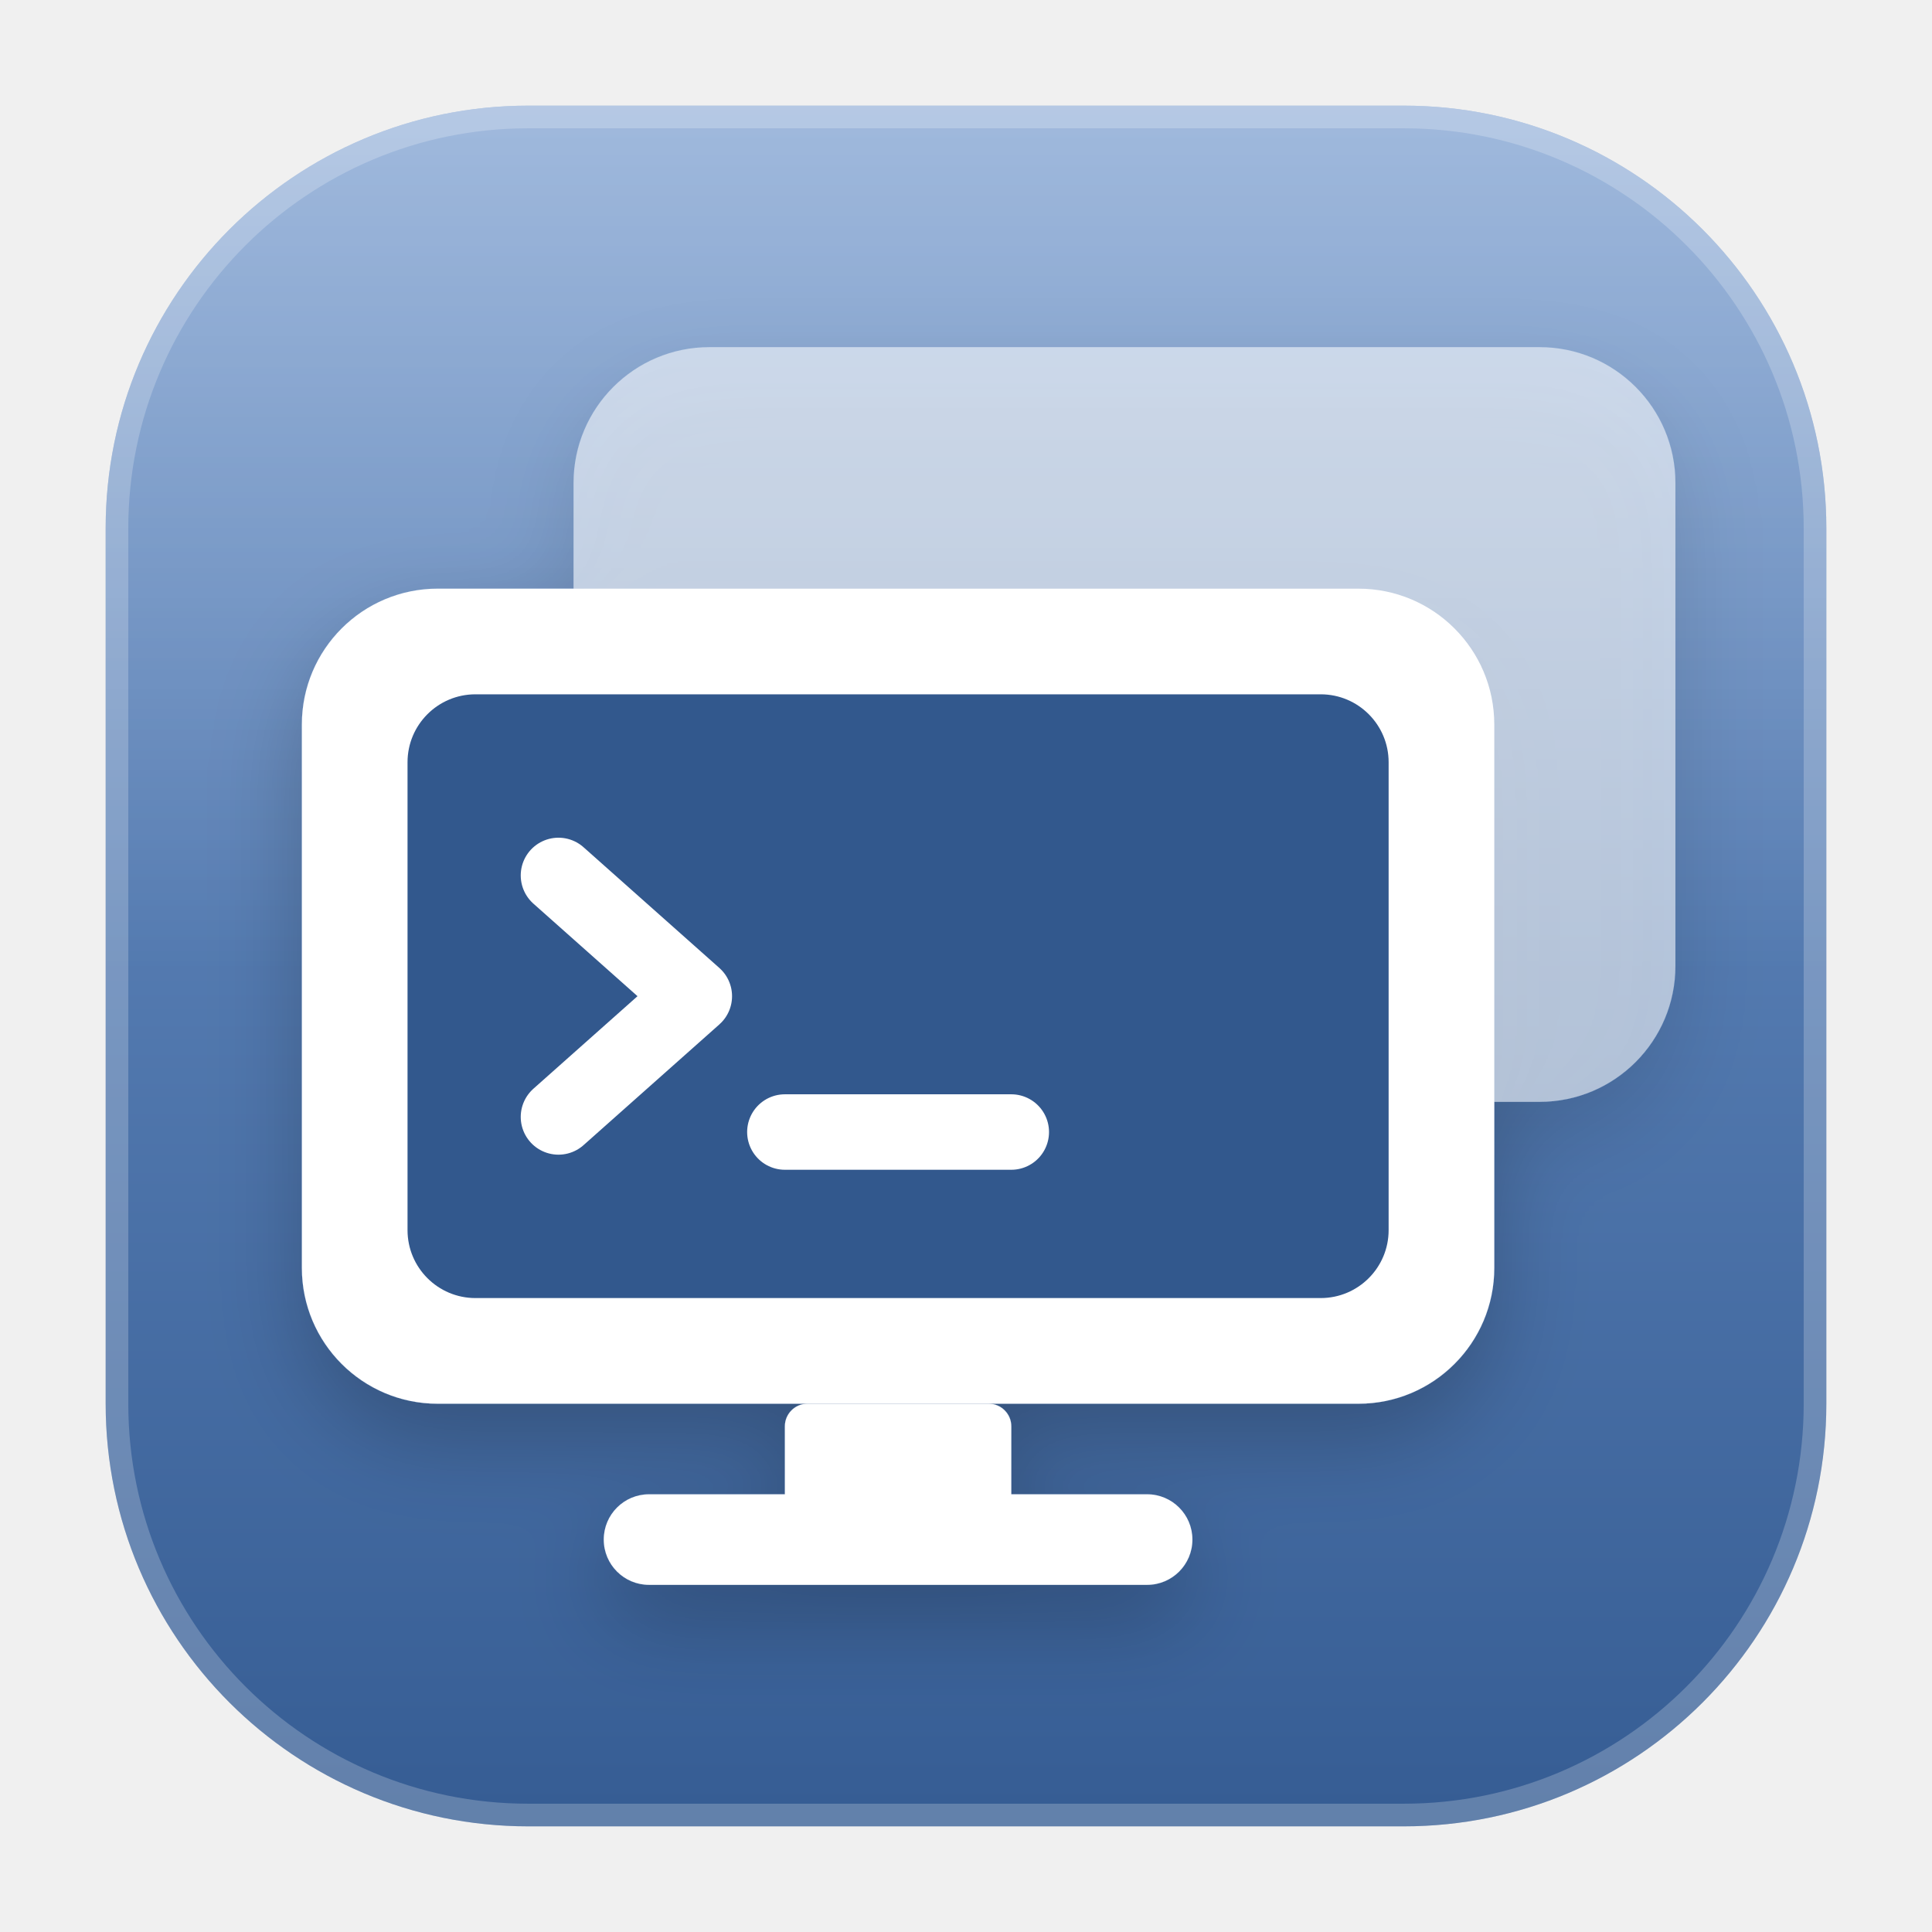
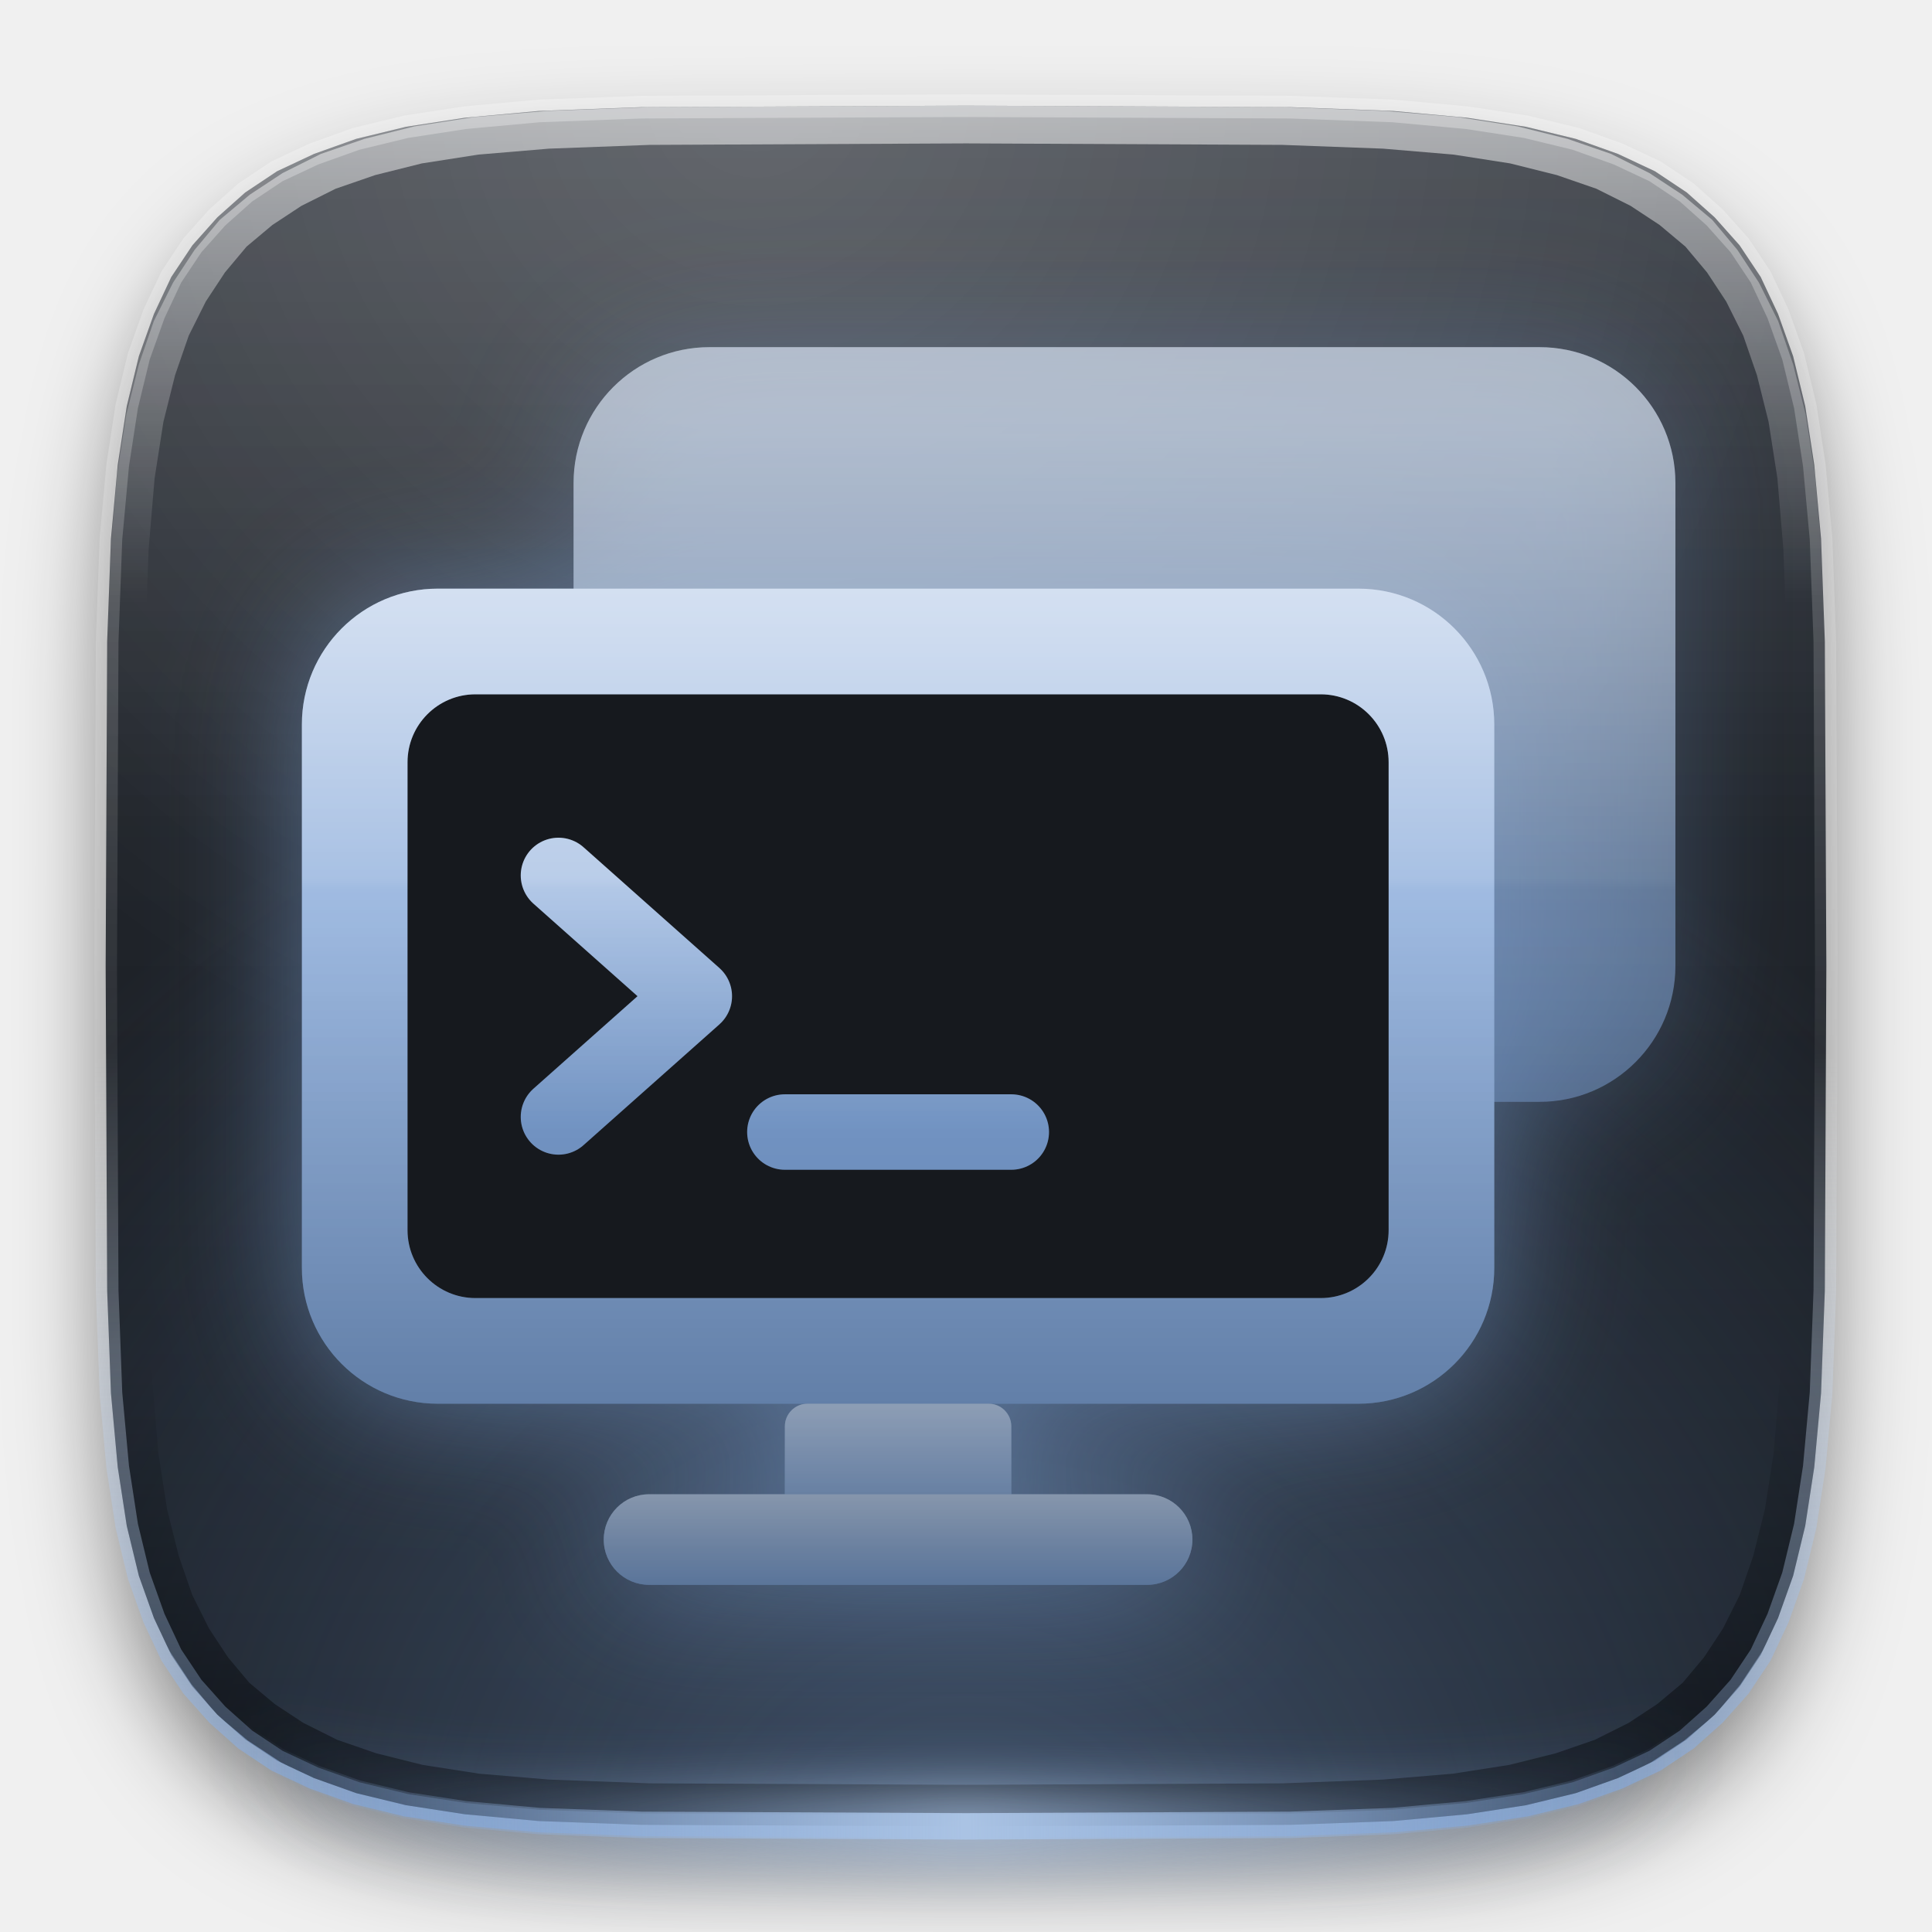
<svg xmlns="http://www.w3.org/2000/svg" viewBox="0 0 256 256" width="256" height="256">
  <defs>
-     <linearGradient id="g" x1="0" y1="0" x2="0" y2="1">
-       <stop offset="0" stop-color="#7197CC" />
-       <stop offset="1" stop-color="#355C93" />
+     <linearGradient id="tile" x1="0" y1="0" x2="0" y2="1">
+       <stop offset="0" stop-color="#2B3038" />
+       <stop offset="1" stop-color="#121519" />
    </linearGradient>
-     <linearGradient id="s" x1="0" y1="0" x2="0" y2="1">
-       <stop offset="0" stop-color="#fff" stop-opacity=".34" />
-       <stop offset=".5" stop-color="#fff" stop-opacity="0" />
+     <radialGradient id="glow" cx=".5" cy="1.04" r=".72">
+       <stop offset="0" stop-color="#7DA2D6" stop-opacity=".42" />
+       <stop offset="1" stop-color="#7DA2D6" stop-opacity="0" />
+     </radialGradient>
+     <linearGradient id="sheen" x1="0" y1="0" x2="0" y2="1">
+       <stop offset="0" stop-color="#fff" stop-opacity=".14" />
+       <stop offset=".42" stop-color="#fff" stop-opacity="0" />
    </linearGradient>
-     <filter id="d" x="-20%" y="-20%" width="140%" height="150%">
-       <feDropShadow dx="0" dy="5" stdDeviation="6" flood-color="#000" flood-opacity=".22" />
+     <radialGradient id="spec" cx=".38" cy="0" r=".6">
+       <stop offset="0" stop-color="#fff" stop-opacity=".16" />
+       <stop offset="1" stop-color="#fff" stop-opacity="0" />
+     </radialGradient>
+     <linearGradient id="rim" x1="0" y1="0" x2="0" y2="1">
+       <stop offset="0" stop-color="#fff" stop-opacity=".30" />
+       <stop offset=".55" stop-color="#fff" stop-opacity=".06" />
+       <stop offset="1" stop-color="#7DA2D6" stop-opacity=".75" />
+     </linearGradient>
+     <linearGradient id="hi" gradientUnits="userSpaceOnUse" x1="0" y1="14" x2="0" y2="80">
+       <stop offset="0" stop-color="#fff" stop-opacity=".55" />
+       <stop offset="1" stop-color="#fff" stop-opacity="0" />
+     </linearGradient>
+     <linearGradient id="lo" gradientUnits="userSpaceOnUse" x1="0" y1="180" x2="0" y2="242">
+       <stop offset="0" stop-color="#000" stop-opacity="0" />
+       <stop offset="1" stop-color="#000" stop-opacity=".55" />
+     </linearGradient>
+     <filter id="drop" x="-20%" y="-20%" width="140%" height="150%">
+       <feGaussianBlur stdDeviation="6" />
+       <feOffset dy="6" />
    </filter>
+     <clipPath id="inside">
+       <path d="M242.0 128.0 L241.8 171.0 L241.3 184.6 L240.4 194.4 L239.2 202.2 L237.6 208.8 L235.6 214.4 L233.3 219.3 L230.5 223.5 L227.2 227.2 L223.5 230.5 L219.3 233.3 L214.4 235.6 L208.8 237.6 L202.2 239.2 L194.4 240.4 L184.6 241.3 L171.0 241.8 L128.0 242.0 L85.0 241.8 L71.4 241.3 L61.6 240.4 L53.8 239.2 L47.2 237.6 L41.6 235.6 L36.7 233.3 L32.5 230.5 L28.8 227.2 L25.5 223.5 L22.7 219.3 L20.4 214.4 L18.4 208.8 L16.8 202.2 L15.6 194.4 L14.7 184.6 L14.2 171.0 L14.0 128.0 L14.2 85.0 L14.7 71.4 L15.6 61.6 L16.8 53.8 L18.4 47.2 L20.4 41.6 L22.7 36.7 L25.5 32.5 L28.8 28.8 L32.5 25.5 L36.7 22.7 L41.6 20.4 L47.2 18.4 L53.8 16.8 L61.6 15.6 L71.4 14.7 L85.0 14.2 L128.0 14.0 L171.0 14.2 L184.6 14.7 L194.4 15.6 L202.2 16.8 L208.8 18.4 L214.4 20.4 L219.3 22.7 L223.5 25.5 L227.2 28.8 L230.5 32.5 L233.3 36.7 L235.6 41.6 L237.6 47.2 L239.2 53.8 L240.4 61.6 L241.3 71.4 L241.8 85.0Z" />
+     </clipPath>
+     <linearGradient id="ink" x1="0" y1="0" x2="0" y2="1">
+       <stop offset="0" stop-color="#B4C9E7" />
+       <stop offset="1" stop-color="#7DA2D6" />
+     </linearGradient>
+     <filter id="halo" x="-30%" y="-30%" width="160%" height="160%">
+       <feGaussianBlur stdDeviation="9" />
+     </filter>
+     <filter id="soft" x="-40%" y="-40%" width="180%" height="180%">
+       <feGaussianBlur stdDeviation="4" />
+     </filter>
+     <mask id="shape" maskUnits="userSpaceOnUse" x="0" y="0" width="256" height="256">
+       <rect fill="#fff" opacity=".55" x="76" y="46" width="146" height="100" rx="18" />
+       <rect fill="#fff" x="40" y="78" width="158" height="108" rx="18" />
+       <rect fill="#000" x="54" y="92" width="130" height="80" rx="9" />
+       <path fill="none" stroke="#fff" stroke-width="10" stroke-linecap="round" stroke-linejoin="round" d="M74 116l18 16-18 16M104 150h30" />
+       <rect fill="#fff" x="104" y="186" width="30" height="16" rx="3" />
+       <rect fill="#fff" x="80" y="198" width="78" height="12" rx="6" />
+     </mask>
+     <linearGradient id="gloss" gradientUnits="userSpaceOnUse" x1="0" y1="56" x2="0" y2="200">
+       <stop offset="0" stop-color="#fff" stop-opacity=".62" />
+       <stop offset=".42" stop-color="#fff" stop-opacity=".08" />
+       <stop offset=".43" stop-color="#fff" stop-opacity="0" />
+       <stop offset="1" stop-color="#fff" stop-opacity="0" />
+     </linearGradient>
+     <linearGradient id="foot" gradientUnits="userSpaceOnUse" x1="0" y1="120" x2="0" y2="206">
+       <stop offset="0" stop-color="#000" stop-opacity="0" />
+       <stop offset="1" stop-color="#000" stop-opacity=".28" />
+     </linearGradient>
+     <linearGradient id="ring" gradientUnits="userSpaceOnUse" x1="14" y1="0" x2="242" y2="0">
+       <stop offset=".08" stop-color="#7DA2D6" stop-opacity="0" />
+       <stop offset=".5" stop-color="#AAC3E4" />
+       <stop offset=".92" stop-color="#7DA2D6" stop-opacity="0" />
+     </linearGradient>
+     <clipPath id="low">
+       <rect x="0" y="196" width="256" height="60" />
+     </clipPath>
  </defs>
-   <rect x="14" y="14" width="228" height="228" rx="56" fill="url(#g)" />
-   <rect x="14" y="14" width="228" height="228" rx="56" fill="url(#s)" />
-   <rect x="15.5" y="15.5" width="225" height="225" rx="54.5" fill="none" stroke="#fff" stroke-opacity=".22" stroke-width="3" />
-   <g filter="url(#d)">
-     <rect fill="#fff" opacity=".55" x="76" y="46" width="146" height="100" rx="18" />
-     <rect fill="#fff" x="40" y="78" width="158" height="108" rx="18" />
-     <rect fill="#33588D" x="54" y="92" width="130" height="80" rx="9" />
-     <path fill="none" stroke="#fff" stroke-width="10" stroke-linecap="round" stroke-linejoin="round" d="M74 116l18 16-18 16M104 150h30" />
-     <rect fill="#fff" x="104" y="186" width="30" height="16" rx="3" />
-     <rect fill="#fff" x="80" y="198" width="78" height="12" rx="6" />
+   <path d="M242.0 128.0 L241.8 171.0 L241.3 184.6 L240.4 194.4 L239.2 202.2 L237.6 208.8 L235.6 214.4 L233.3 219.3 L230.5 223.5 L227.2 227.2 L223.5 230.5 L219.3 233.3 L214.4 235.6 L208.8 237.6 L202.2 239.2 L194.4 240.4 L184.6 241.3 L171.0 241.8 L128.0 242.0 L85.0 241.8 L71.4 241.3 L61.6 240.4 L53.8 239.2 L47.2 237.6 L41.6 235.6 L36.7 233.3 L32.5 230.5 L28.8 227.2 L25.5 223.5 L22.7 219.3 L20.4 214.4 L18.4 208.8 L16.8 202.2 L15.6 194.4 L14.7 184.6 L14.2 171.0 L14.0 128.0 L14.2 85.0 L14.7 71.4 L15.6 61.6 L16.8 53.8 L18.4 47.2 L20.4 41.6 L22.7 36.7 L25.5 32.5 L28.8 28.8 L32.5 25.5 L36.7 22.7 L41.6 20.4 L47.2 18.4 L53.8 16.8 L61.6 15.6 L71.4 14.7 L85.0 14.2 L128.0 14.0 L171.0 14.2 L184.6 14.7 L194.4 15.6 L202.2 16.8 L208.8 18.4 L214.4 20.4 L219.3 22.7 L223.5 25.5 L227.2 28.8 L230.5 32.5 L233.3 36.7 L235.6 41.6 L237.6 47.2 L239.2 53.8 L240.4 61.6 L241.3 71.4 L241.8 85.0Z" fill="#000" opacity=".5" filter="url(#drop)" />
+   <path d="M242.0 128.0 L241.8 171.0 L241.3 184.6 L240.4 194.4 L239.2 202.2 L237.6 208.8 L235.6 214.4 L233.3 219.3 L230.5 223.5 L227.2 227.2 L223.5 230.5 L219.3 233.3 L214.4 235.6 L208.8 237.6 L202.2 239.2 L194.4 240.4 L184.6 241.3 L171.0 241.8 L128.0 242.0 L85.0 241.8 L71.4 241.3 L61.6 240.4 L53.8 239.2 L47.2 237.6 L41.6 235.6 L36.7 233.3 L32.5 230.5 L28.8 227.2 L25.5 223.5 L22.7 219.3 L20.4 214.4 L18.4 208.8 L16.8 202.2 L15.6 194.4 L14.7 184.6 L14.2 171.0 L14.0 128.0 L14.2 85.0 L14.7 71.4 L15.6 61.6 L16.8 53.8 L18.4 47.2 L20.4 41.6 L22.7 36.7 L25.5 32.5 L28.8 28.8 L32.5 25.5 L36.7 22.7 L41.6 20.4 L47.2 18.4 L53.8 16.8 L61.6 15.6 L71.4 14.7 L85.0 14.2 L128.0 14.0 L171.0 14.2 L184.6 14.7 L194.4 15.6 L202.2 16.8 L208.8 18.4 L214.4 20.4 L219.3 22.7 L223.5 25.5 L227.2 28.8 L230.5 32.5 L233.3 36.7 L235.6 41.6 L237.6 47.2 L239.2 53.8 L240.4 61.6 L241.3 71.4 L241.8 85.0Z" fill="url(#tile)" />
+   <path d="M242.0 128.0 L241.8 171.0 L241.3 184.6 L240.4 194.4 L239.2 202.2 L237.6 208.8 L235.6 214.4 L233.3 219.3 L230.5 223.5 L227.2 227.2 L223.5 230.5 L219.3 233.3 L214.4 235.6 L208.8 237.6 L202.2 239.2 L194.4 240.4 L184.6 241.3 L171.0 241.8 L128.0 242.0 L85.0 241.8 L71.4 241.3 L61.6 240.4 L53.8 239.2 L47.2 237.6 L41.6 235.6 L36.7 233.3 L32.5 230.5 L28.8 227.2 L25.5 223.5 L22.7 219.3 L20.4 214.4 L18.4 208.8 L16.8 202.2 L15.6 194.4 L14.7 184.6 L14.2 171.0 L14.0 128.0 L14.2 85.0 L14.7 71.4 L15.6 61.6 L16.8 53.8 L18.4 47.2 L20.4 41.6 L22.7 36.7 L25.5 32.5 L28.8 28.8 L32.5 25.5 L36.7 22.7 L41.6 20.4 L47.2 18.4 L53.8 16.8 L61.6 15.6 L71.4 14.7 L85.0 14.2 L128.0 14.0 L171.0 14.2 L184.6 14.7 L194.4 15.6 L202.2 16.8 L208.8 18.4 L214.4 20.4 L219.3 22.7 L223.5 25.5 L227.2 28.8 L230.5 32.5 L233.3 36.7 L235.6 41.6 L237.6 47.2 L239.2 53.8 L240.4 61.6 L241.3 71.4 L241.8 85.0Z" fill="url(#spec)" />
+   <path d="M242.0 128.0 L241.8 171.0 L241.3 184.6 L240.4 194.4 L239.2 202.2 L237.6 208.8 L235.6 214.4 L233.3 219.3 L230.5 223.5 L227.2 227.2 L223.5 230.5 L219.3 233.3 L214.4 235.6 L208.8 237.6 L202.2 239.2 L194.4 240.4 L184.6 241.3 L171.0 241.8 L128.0 242.0 L85.0 241.8 L71.4 241.3 L61.6 240.4 L53.8 239.2 L47.2 237.6 L41.6 235.6 L36.7 233.3 L32.5 230.5 L28.8 227.2 L25.5 223.5 L22.7 219.3 L20.4 214.4 L18.4 208.8 L16.8 202.2 L15.6 194.4 L14.7 184.6 L14.2 171.0 L14.0 128.0 L14.2 85.0 L14.7 71.4 L15.6 61.6 L16.8 53.8 L18.4 47.2 L20.4 41.6 L22.7 36.7 L25.5 32.5 L28.8 28.8 L32.5 25.5 L36.7 22.7 L41.6 20.4 L47.2 18.4 L53.8 16.8 L61.6 15.6 L71.4 14.7 L85.0 14.2 L128.0 14.0 L171.0 14.2 L184.6 14.7 L194.4 15.6 L202.2 16.8 L208.8 18.4 L214.4 20.4 L219.3 22.7 L223.5 25.5 L227.2 28.8 L230.5 32.5 L233.3 36.7 L235.6 41.6 L237.6 47.2 L239.2 53.8 L240.4 61.6 L241.3 71.4 L241.8 85.0Z" fill="url(#glow)" />
+   <path d="M242.0 128.0 L241.8 171.0 L241.3 184.6 L240.4 194.4 L239.2 202.2 L237.6 208.8 L235.6 214.4 L233.3 219.3 L230.5 223.5 L227.2 227.2 L223.5 230.5 L219.3 233.3 L214.4 235.6 L208.8 237.6 L202.2 239.2 L194.4 240.4 L184.6 241.3 L171.0 241.8 L128.0 242.0 L85.0 241.8 L71.4 241.3 L61.6 240.4 L53.8 239.2 L47.2 237.6 L41.6 235.6 L36.7 233.3 L32.5 230.5 L28.8 227.2 L25.5 223.5 L22.7 219.3 L20.4 214.4 L18.4 208.8 L16.8 202.2 L15.6 194.4 L14.7 184.6 L14.2 171.0 L14.0 128.0 L14.2 85.0 L14.7 71.4 L15.6 61.6 L16.8 53.8 L18.4 47.2 L20.4 41.6 L22.7 36.7 L25.5 32.5 L28.8 28.8 L32.5 25.5 L36.7 22.7 L41.6 20.4 L47.2 18.4 L53.8 16.8 L61.6 15.6 L71.4 14.7 L85.0 14.2 L128.0 14.0 L171.0 14.2 L184.6 14.7 L194.4 15.6 L202.2 16.8 L208.8 18.4 L214.4 20.4 L219.3 22.7 L223.5 25.5 L227.2 28.8 L230.5 32.5 L233.3 36.7 L235.6 41.6 L237.6 47.2 L239.2 53.8 L240.4 61.6 L241.3 71.4 L241.8 85.0Z" fill="url(#sheen)" />
+   <g filter="url(#halo)" opacity=".55">
+     <rect fill="#7DA2D6" opacity=".55" x="76" y="46" width="146" height="100" rx="18" />
+     <rect fill="#7DA2D6" x="40" y="78" width="158" height="108" rx="18" />
+     <rect fill="#7DA2D6" x="54" y="92" width="130" height="80" rx="9" />
+     <path fill="none" stroke="#7DA2D6" stroke-width="10" stroke-linecap="round" stroke-linejoin="round" d="M74 116l18 16-18 16M104 150h30" />
+     <rect fill="#7DA2D6" x="104" y="186" width="30" height="16" rx="3" />
+     <rect fill="#7DA2D6" x="80" y="198" width="78" height="12" rx="6" />
+   </g>
+   <rect fill="url(#ink)" opacity=".55" x="76" y="46" width="146" height="100" rx="18" />
+   <rect fill="url(#ink)" x="40" y="78" width="158" height="108" rx="18" />
+   <rect fill="#16191E" x="54" y="92" width="130" height="80" rx="9" />
+   <path fill="none" stroke="url(#ink)" stroke-width="10" stroke-linecap="round" stroke-linejoin="round" d="M74 116l18 16-18 16M104 150h30" />
+   <rect fill="url(#ink)" x="104" y="186" width="30" height="16" rx="3" />
+   <rect fill="url(#ink)" x="80" y="198" width="78" height="12" rx="6" />
+   <rect width="256" height="256" fill="url(#gloss)" mask="url(#shape)" />
+   <rect width="256" height="256" fill="url(#foot)" mask="url(#shape)" />
+   <path d="M242.0 128.0 L241.8 171.0 L241.3 184.6 L240.4 194.4 L239.2 202.2 L237.6 208.8 L235.6 214.4 L233.3 219.3 L230.5 223.5 L227.2 227.2 L223.5 230.5 L219.3 233.3 L214.4 235.6 L208.8 237.6 L202.2 239.2 L194.4 240.4 L184.6 241.3 L171.0 241.8 L128.0 242.0 L85.0 241.8 L71.4 241.3 L61.6 240.4 L53.8 239.2 L47.2 237.6 L41.6 235.6 L36.7 233.3 L32.5 230.5 L28.8 227.2 L25.5 223.5 L22.7 219.3 L20.4 214.4 L18.4 208.8 L16.8 202.2 L15.6 194.4 L14.7 184.6 L14.2 171.0 L14.0 128.0 L14.2 85.0 L14.7 71.4 L15.6 61.6 L16.8 53.8 L18.4 47.2 L20.4 41.6 L22.7 36.7 L25.5 32.5 L28.8 28.8 L32.5 25.5 L36.7 22.7 L41.6 20.4 L47.2 18.4 L53.8 16.8 L61.6 15.6 L71.4 14.7 L85.0 14.2 L128.0 14.0 L171.0 14.2 L184.6 14.7 L194.4 15.6 L202.2 16.8 L208.8 18.4 L214.4 20.4 L219.3 22.7 L223.5 25.5 L227.2 28.8 L230.5 32.5 L233.3 36.7 L235.6 41.6 L237.6 47.2 L239.2 53.8 L240.4 61.6 L241.3 71.4 L241.8 85.0Z" fill="none" stroke="url(#rim)" stroke-width="3" />
+   <g clip-path="url(#inside)">
+     <path d="M239.5 128.0 L239.3 170.0 L238.8 183.4 L238.0 192.9 L236.8 200.6 L235.2 207.0 L233.3 212.5 L230.9 217.3 L228.2 221.4 L225.1 225.1 L221.4 228.2 L217.3 230.9 L212.5 233.3 L207.0 235.2 L200.6 236.8 L192.9 238.0 L183.4 238.8 L170.0 239.3 L128.0 239.5 L86.0 239.3 L72.6 238.8 L63.1 238.0 L55.4 236.8 L49.0 235.2 L43.5 233.3 L38.7 230.9 L34.6 228.2 L30.9 225.1 L27.8 221.4 L25.1 217.3 L22.7 212.5 L20.8 207.0 L19.2 200.6 L18.0 192.9 L17.2 183.4 L16.7 170.0 L16.5 128.0 L16.7 86.0 L17.2 72.6 L18.0 63.1 L19.2 55.4 L20.8 49.0 L22.7 43.5 L25.1 38.7 L27.8 34.6 L30.9 30.9 L34.6 27.8 L38.7 25.1 L43.5 22.7 L49.0 20.8 L55.4 19.2 L63.1 18.0 L72.6 17.2 L86.0 16.7 L128.0 16.5 L170.0 16.7 L183.4 17.2 L192.9 18.0 L200.6 19.2 L207.0 20.8 L212.5 22.7 L217.3 25.1 L221.4 27.8 L225.1 30.9 L228.2 34.6 L230.9 38.7 L233.3 43.5 L235.2 49.0 L236.8 55.4 L238.0 63.1 L238.8 72.6 L239.3 86.0Z" fill="none" stroke="url(#hi)" stroke-width="5" />
+     <path d="M239.5 128.0 L239.3 170.0 L238.8 183.4 L238.0 192.9 L236.8 200.6 L235.2 207.0 L233.3 212.5 L230.9 217.3 L228.2 221.4 L225.1 225.1 L221.4 228.2 L217.3 230.9 L212.5 233.3 L207.0 235.2 L200.6 236.8 L192.9 238.0 L183.4 238.8 L170.0 239.3 L128.0 239.5 L86.0 239.3 L72.6 238.8 L63.1 238.0 L55.4 236.8 L49.0 235.2 L43.5 233.3 L38.7 230.9 L34.6 228.2 L30.9 225.1 L27.8 221.4 L25.1 217.3 L22.7 212.5 L20.8 207.0 L19.2 200.6 L18.0 192.9 L17.2 183.4 L16.7 170.0 L16.5 128.0 L16.7 86.0 L17.2 72.6 L18.0 63.1 L19.2 55.4 L20.8 49.0 L22.7 43.5 L25.1 38.7 L27.8 34.6 L30.9 30.9 L34.6 27.8 L38.7 25.1 L43.5 22.7 L49.0 20.8 L55.4 19.2 L63.1 18.0 L72.6 17.2 L86.0 16.7 L128.0 16.5 L170.0 16.7 L183.4 17.2 L192.9 18.0 L200.6 19.2 L207.0 20.8 L212.5 22.7 L217.3 25.1 L221.4 27.8 L225.1 30.9 L228.2 34.6 L230.9 38.7 L233.3 43.5 L235.2 49.0 L236.8 55.4 L238.0 63.1 L238.8 72.6 L239.3 86.0Z" fill="none" stroke="url(#lo)" stroke-width="6" />
+   </g>
+   <g clip-path="url(#low)">
+     <path d="M242.0 128.0 L241.8 171.0 L241.3 184.6 L240.4 194.4 L239.2 202.2 L237.6 208.8 L235.6 214.4 L233.3 219.3 L230.5 223.5 L227.2 227.2 L223.5 230.5 L219.3 233.3 L214.4 235.6 L208.8 237.6 L202.2 239.2 L194.4 240.4 L184.6 241.3 L171.0 241.8 L128.0 242.0 L85.0 241.8 L71.4 241.3 L61.6 240.4 L53.8 239.2 L47.2 237.6 L41.6 235.6 L36.7 233.3 L32.5 230.5 L28.8 227.2 L25.5 223.5 L22.7 219.3 L20.4 214.4 L18.4 208.8 L16.8 202.2 L15.6 194.4 L14.7 184.6 L14.2 171.0 L14.0 128.0 L14.2 85.0 L14.7 71.4 L15.6 61.6 L16.8 53.8 L18.4 47.2 L20.4 41.6 L22.7 36.7 L25.5 32.5 L28.8 28.8 L32.5 25.5 L36.7 22.7 L41.6 20.4 L47.2 18.4 L53.8 16.8 L61.6 15.6 L71.4 14.7 L85.0 14.2 L128.0 14.0 L171.0 14.2 L184.6 14.7 L194.4 15.6 L202.2 16.8 L208.8 18.4 L214.4 20.4 L219.3 22.7 L223.5 25.5 L227.2 28.8 L230.5 32.5 L233.3 36.7 L235.6 41.6 L237.6 47.2 L239.2 53.8 L240.4 61.6 L241.3 71.4 L241.8 85.0Z" fill="none" stroke="url(#ring)" stroke-width="9" filter="url(#soft)" opacity=".9" />
+     <path d="M242.0 128.0 L241.8 171.0 L241.3 184.6 L240.4 194.4 L239.2 202.2 L237.6 208.8 L235.6 214.4 L233.3 219.3 L230.5 223.5 L227.2 227.2 L223.5 230.5 L219.3 233.3 L214.4 235.6 L208.8 237.6 L202.2 239.2 L194.4 240.4 L184.6 241.3 L171.0 241.8 L128.0 242.0 L85.0 241.8 L71.4 241.3 L61.6 240.4 L53.8 239.2 L47.2 237.6 L41.6 235.6 L36.7 233.3 L32.5 230.5 L28.8 227.2 L25.5 223.5 L22.7 219.3 L20.4 214.4 L18.4 208.8 L16.8 202.2 L15.6 194.4 L14.7 184.6 L14.2 171.0 L14.0 128.0 L14.2 85.0 L14.7 71.4 L15.6 61.6 L16.8 53.8 L18.4 47.2 L20.4 41.6 L22.7 36.7 L25.5 32.5 L28.8 28.8 L32.5 25.5 L36.7 22.7 L41.6 20.4 L47.2 18.4 L53.8 16.8 L61.6 15.6 L71.4 14.7 L85.0 14.2 L128.0 14.0 L171.0 14.2 L184.6 14.7 L194.4 15.6 L202.2 16.8 L208.8 18.4 L214.4 20.4 L219.3 22.7 L223.5 25.5 L227.2 28.8 L230.5 32.5 L233.3 36.7 L235.6 41.6 L237.6 47.2 L239.2 53.8 L240.4 61.6 L241.3 71.4 L241.8 85.0Z" fill="none" stroke="url(#ring)" stroke-width="3.5" />
  </g>
</svg>
